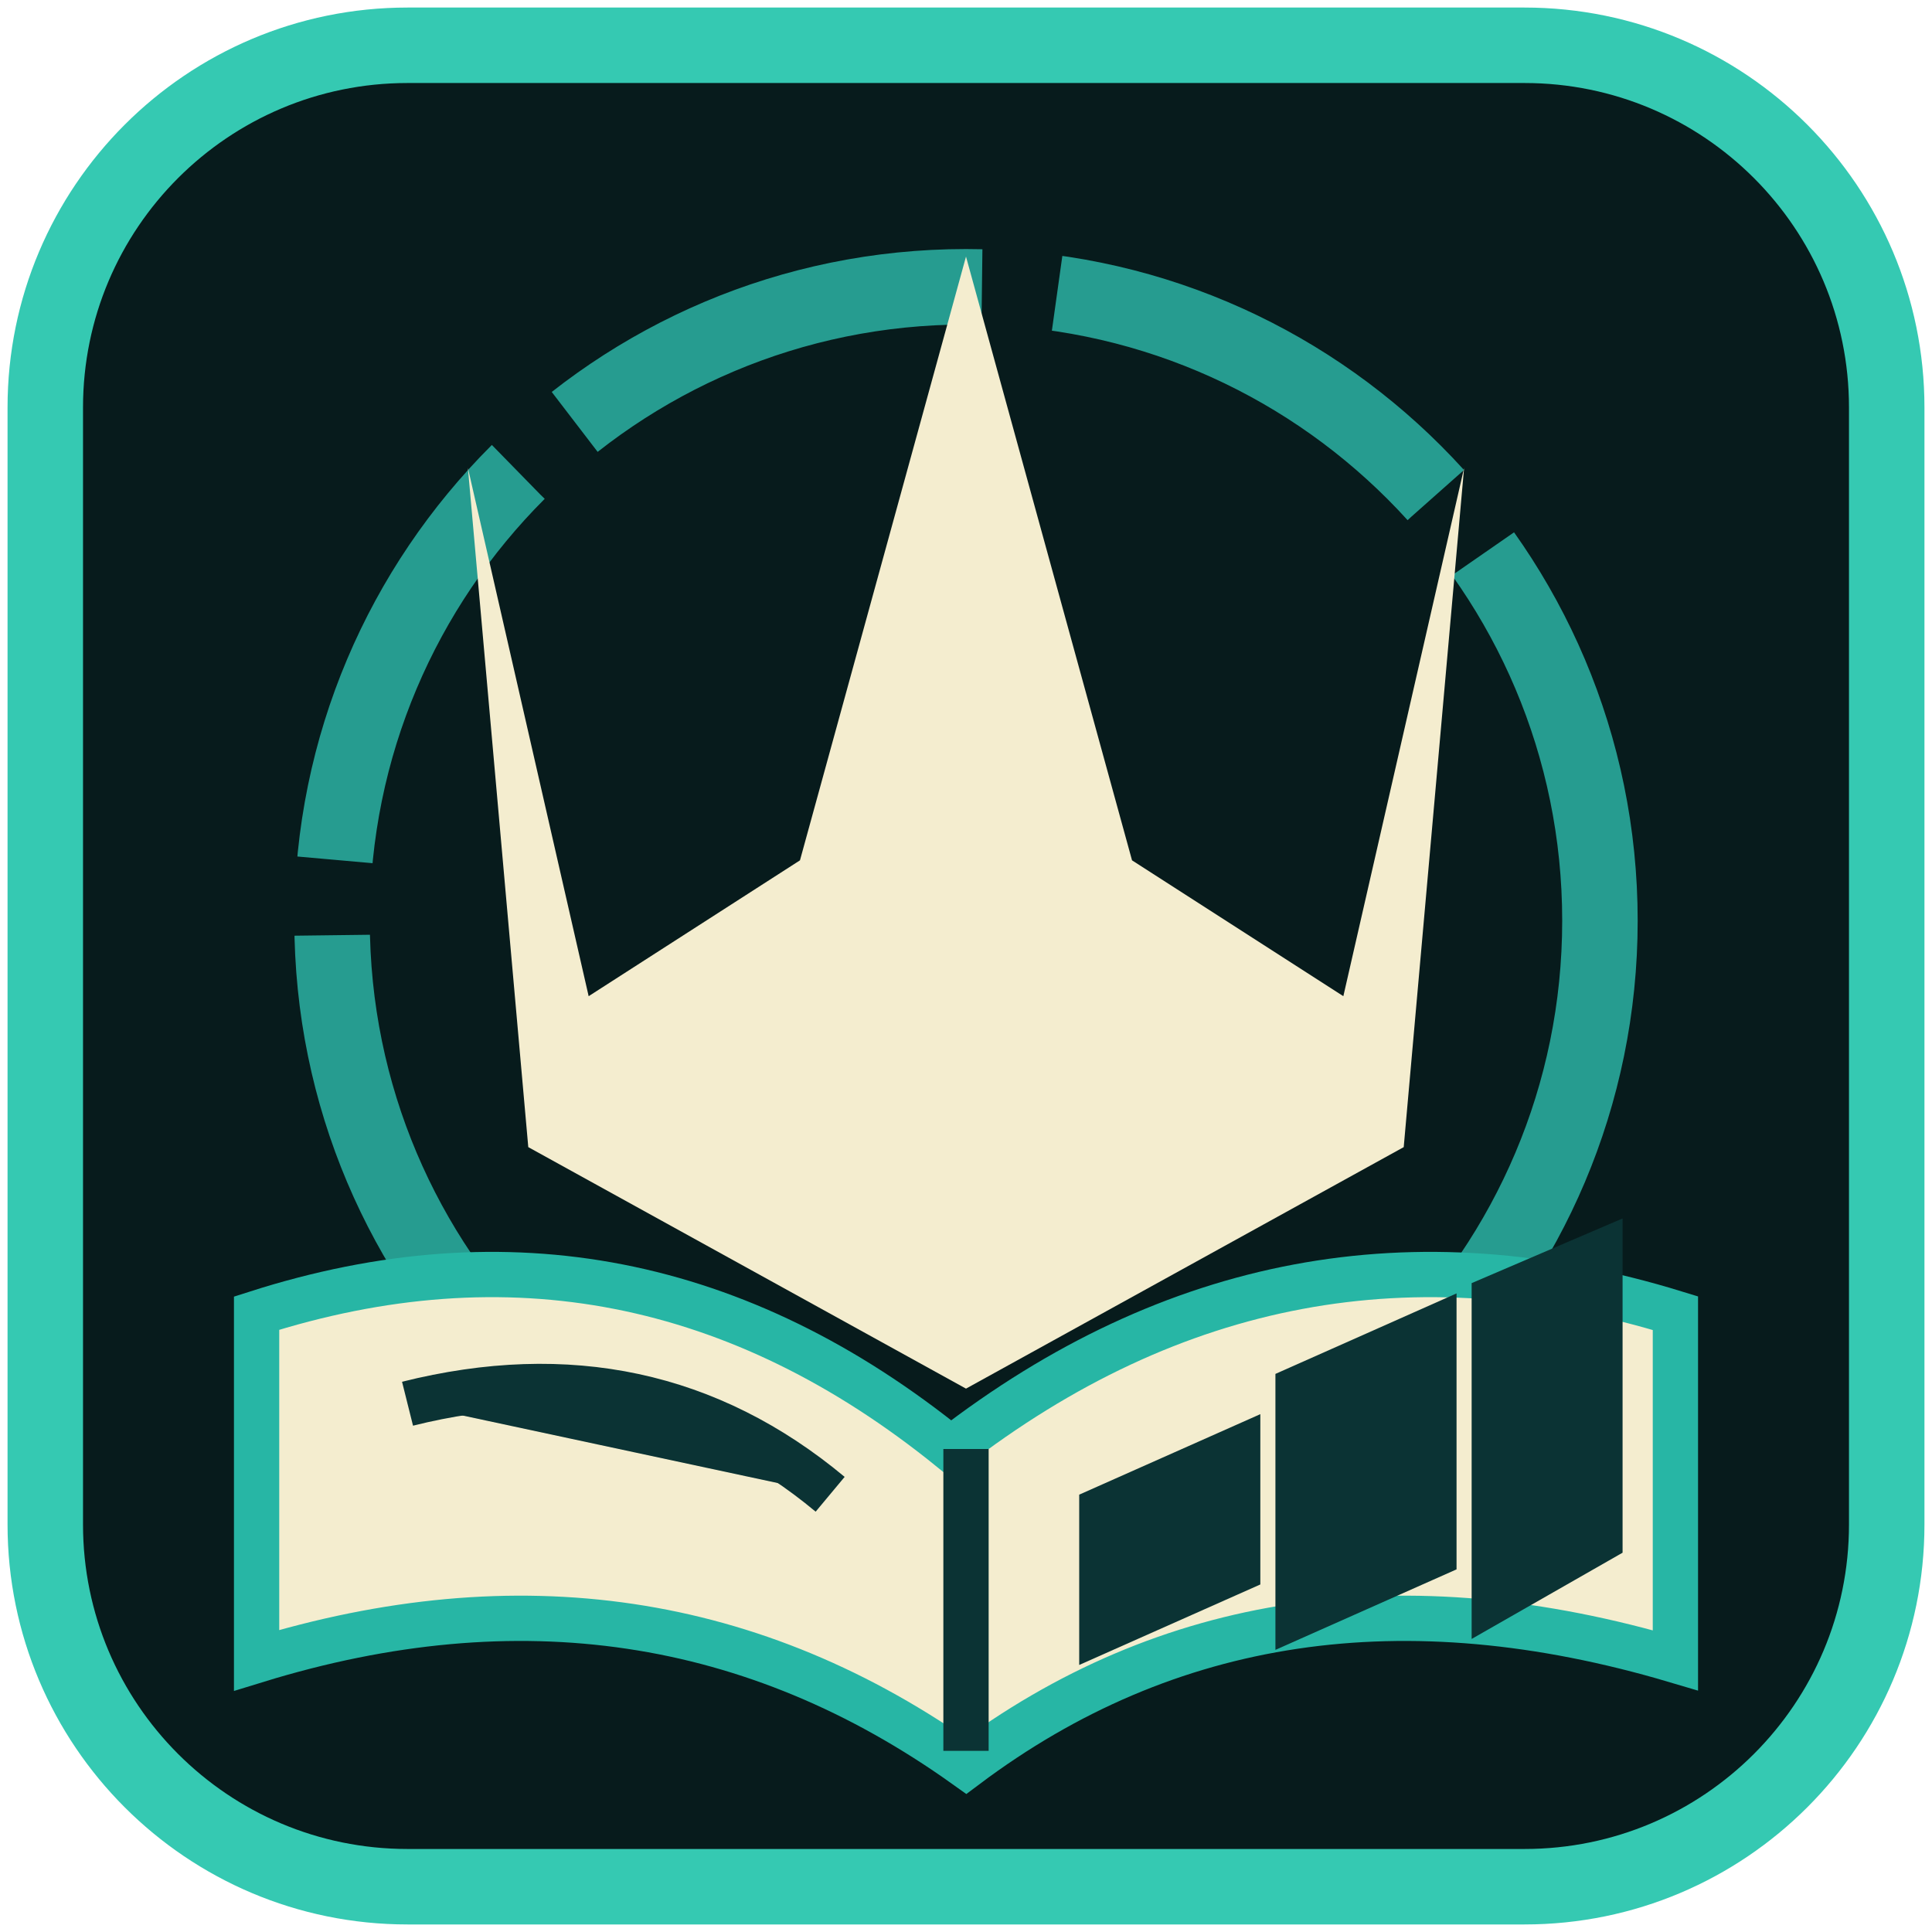
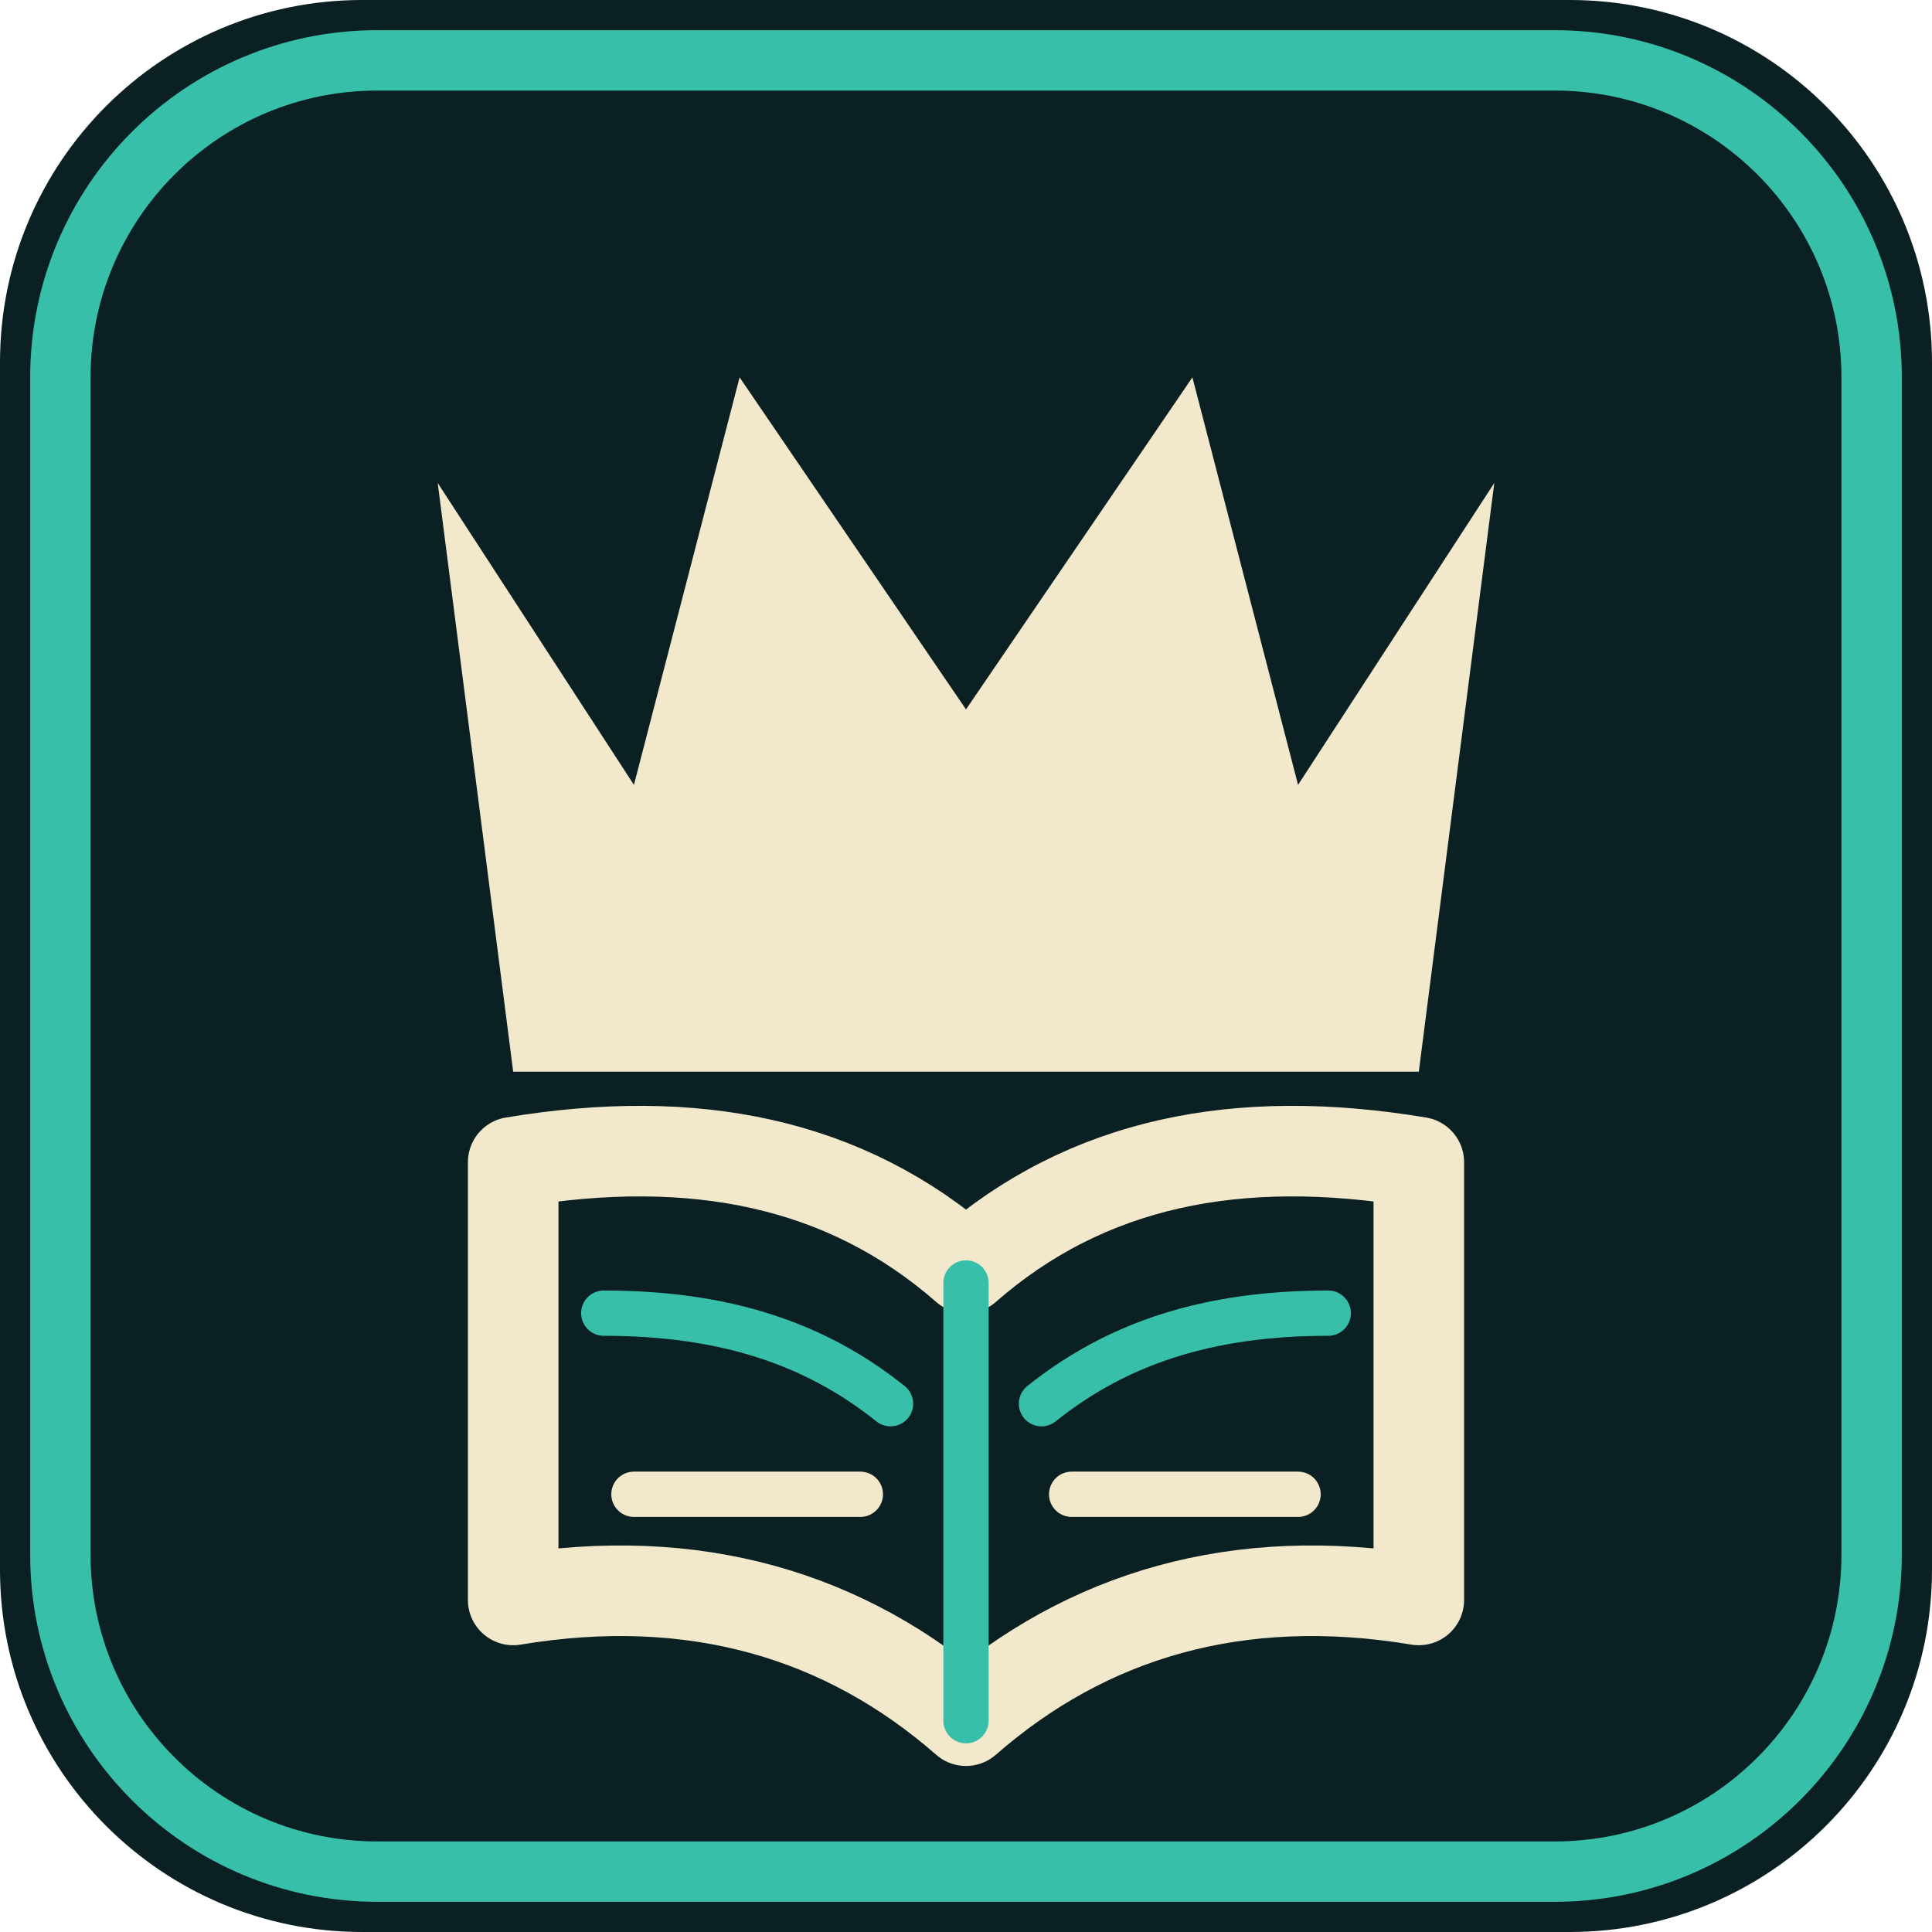
- <svg xmlns="http://www.w3.org/2000/svg" viewBox="0 0 128 128">
-   <rect x="3" y="3" width="122" height="122" rx="24" fill="#071b1c" stroke="#35c9b2" stroke-width="5" />
-   <circle cx="64" cy="61" r="42" fill="none" stroke="#269c90" stroke-width="5" stroke-dasharray="29 5" />
-   <path d="M31 31 39 66 53 57 64 17 75 57 89 66 97 31 93 76 64 92 35 76Z" fill="#f4edcf" />
-   <path d="M17 87Q42 79 63 96Q85 79 111 87V110Q84 102 64 117Q43 102 17 110Z" fill="#f4edcf" stroke="#27b6a5" stroke-width="3" />
-   <path d="M64 96V116M27 93Q43 89 55 99M73 100l9-4v8l-9 4Zm13-8 9-4v15l-9 4Zm13-6 7-3v19l-7 4Z" stroke="#0b3334" stroke-width="3" fill="#0b3334" />
+ <svg xmlns="http://www.w3.org/2000/svg" viewBox="0 0 128 128" role="img" aria-label="Command Ledger">
+   <rect width="128" height="128" rx="24" fill="#0b2022" />
+   <rect x="4" y="4" width="120" height="120" rx="21" fill="none" stroke="#38bfa9" stroke-width="4" />
+   <path d="M29 32 42 52 49 25 64 47 79 25 86 52 99 32 94 71H34Z" fill="#f2e9cc" />
+   <path d="M34 77c12-2 22 0 30 7 8-7 18-9 30-7v29c-12-2-22 1-30 8-8-7-18-10-30-8Z" fill="none" stroke="#f2e9cc" stroke-width="6" stroke-linejoin="round" />
+   <path d="M64 85v29M40 87c8 0 14 2 19 6M88 87c-8 0-14 2-19 6" fill="none" stroke="#38bfa9" stroke-width="3" stroke-linecap="round" />
+   <path d="M42 99h15M71 99h15" stroke="#f2e9cc" stroke-width="3" stroke-linecap="round" />
</svg>
